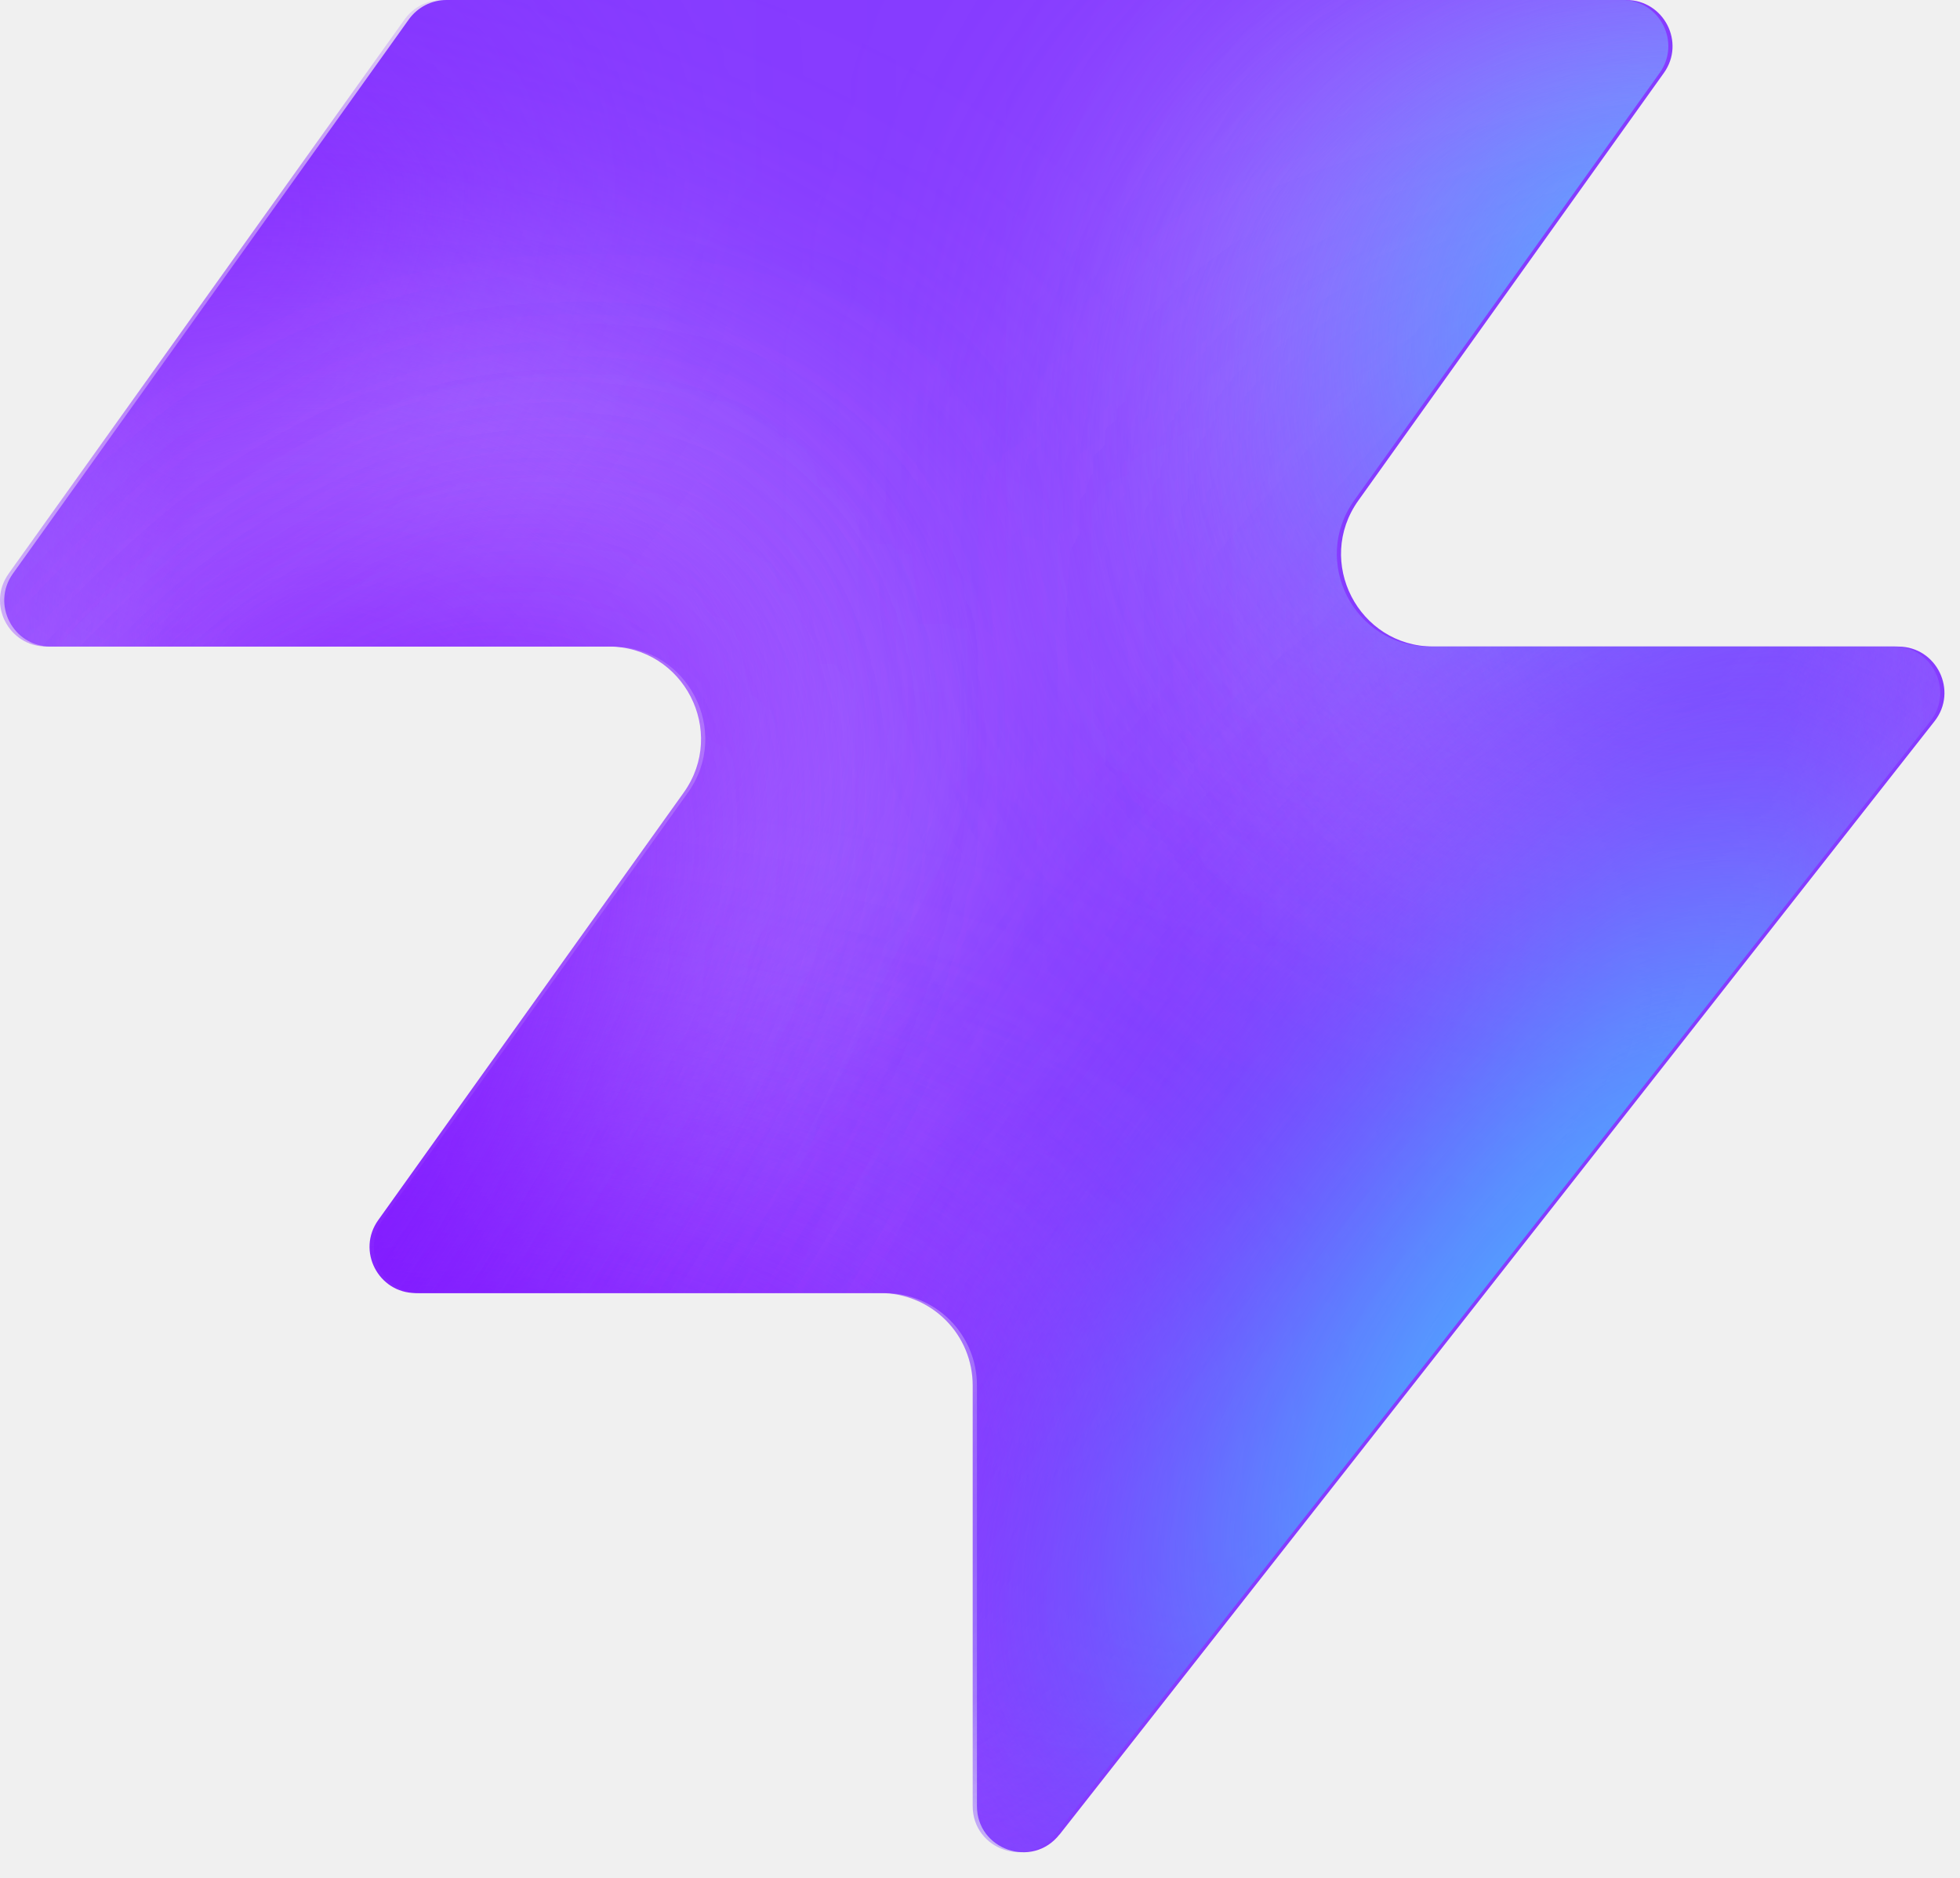
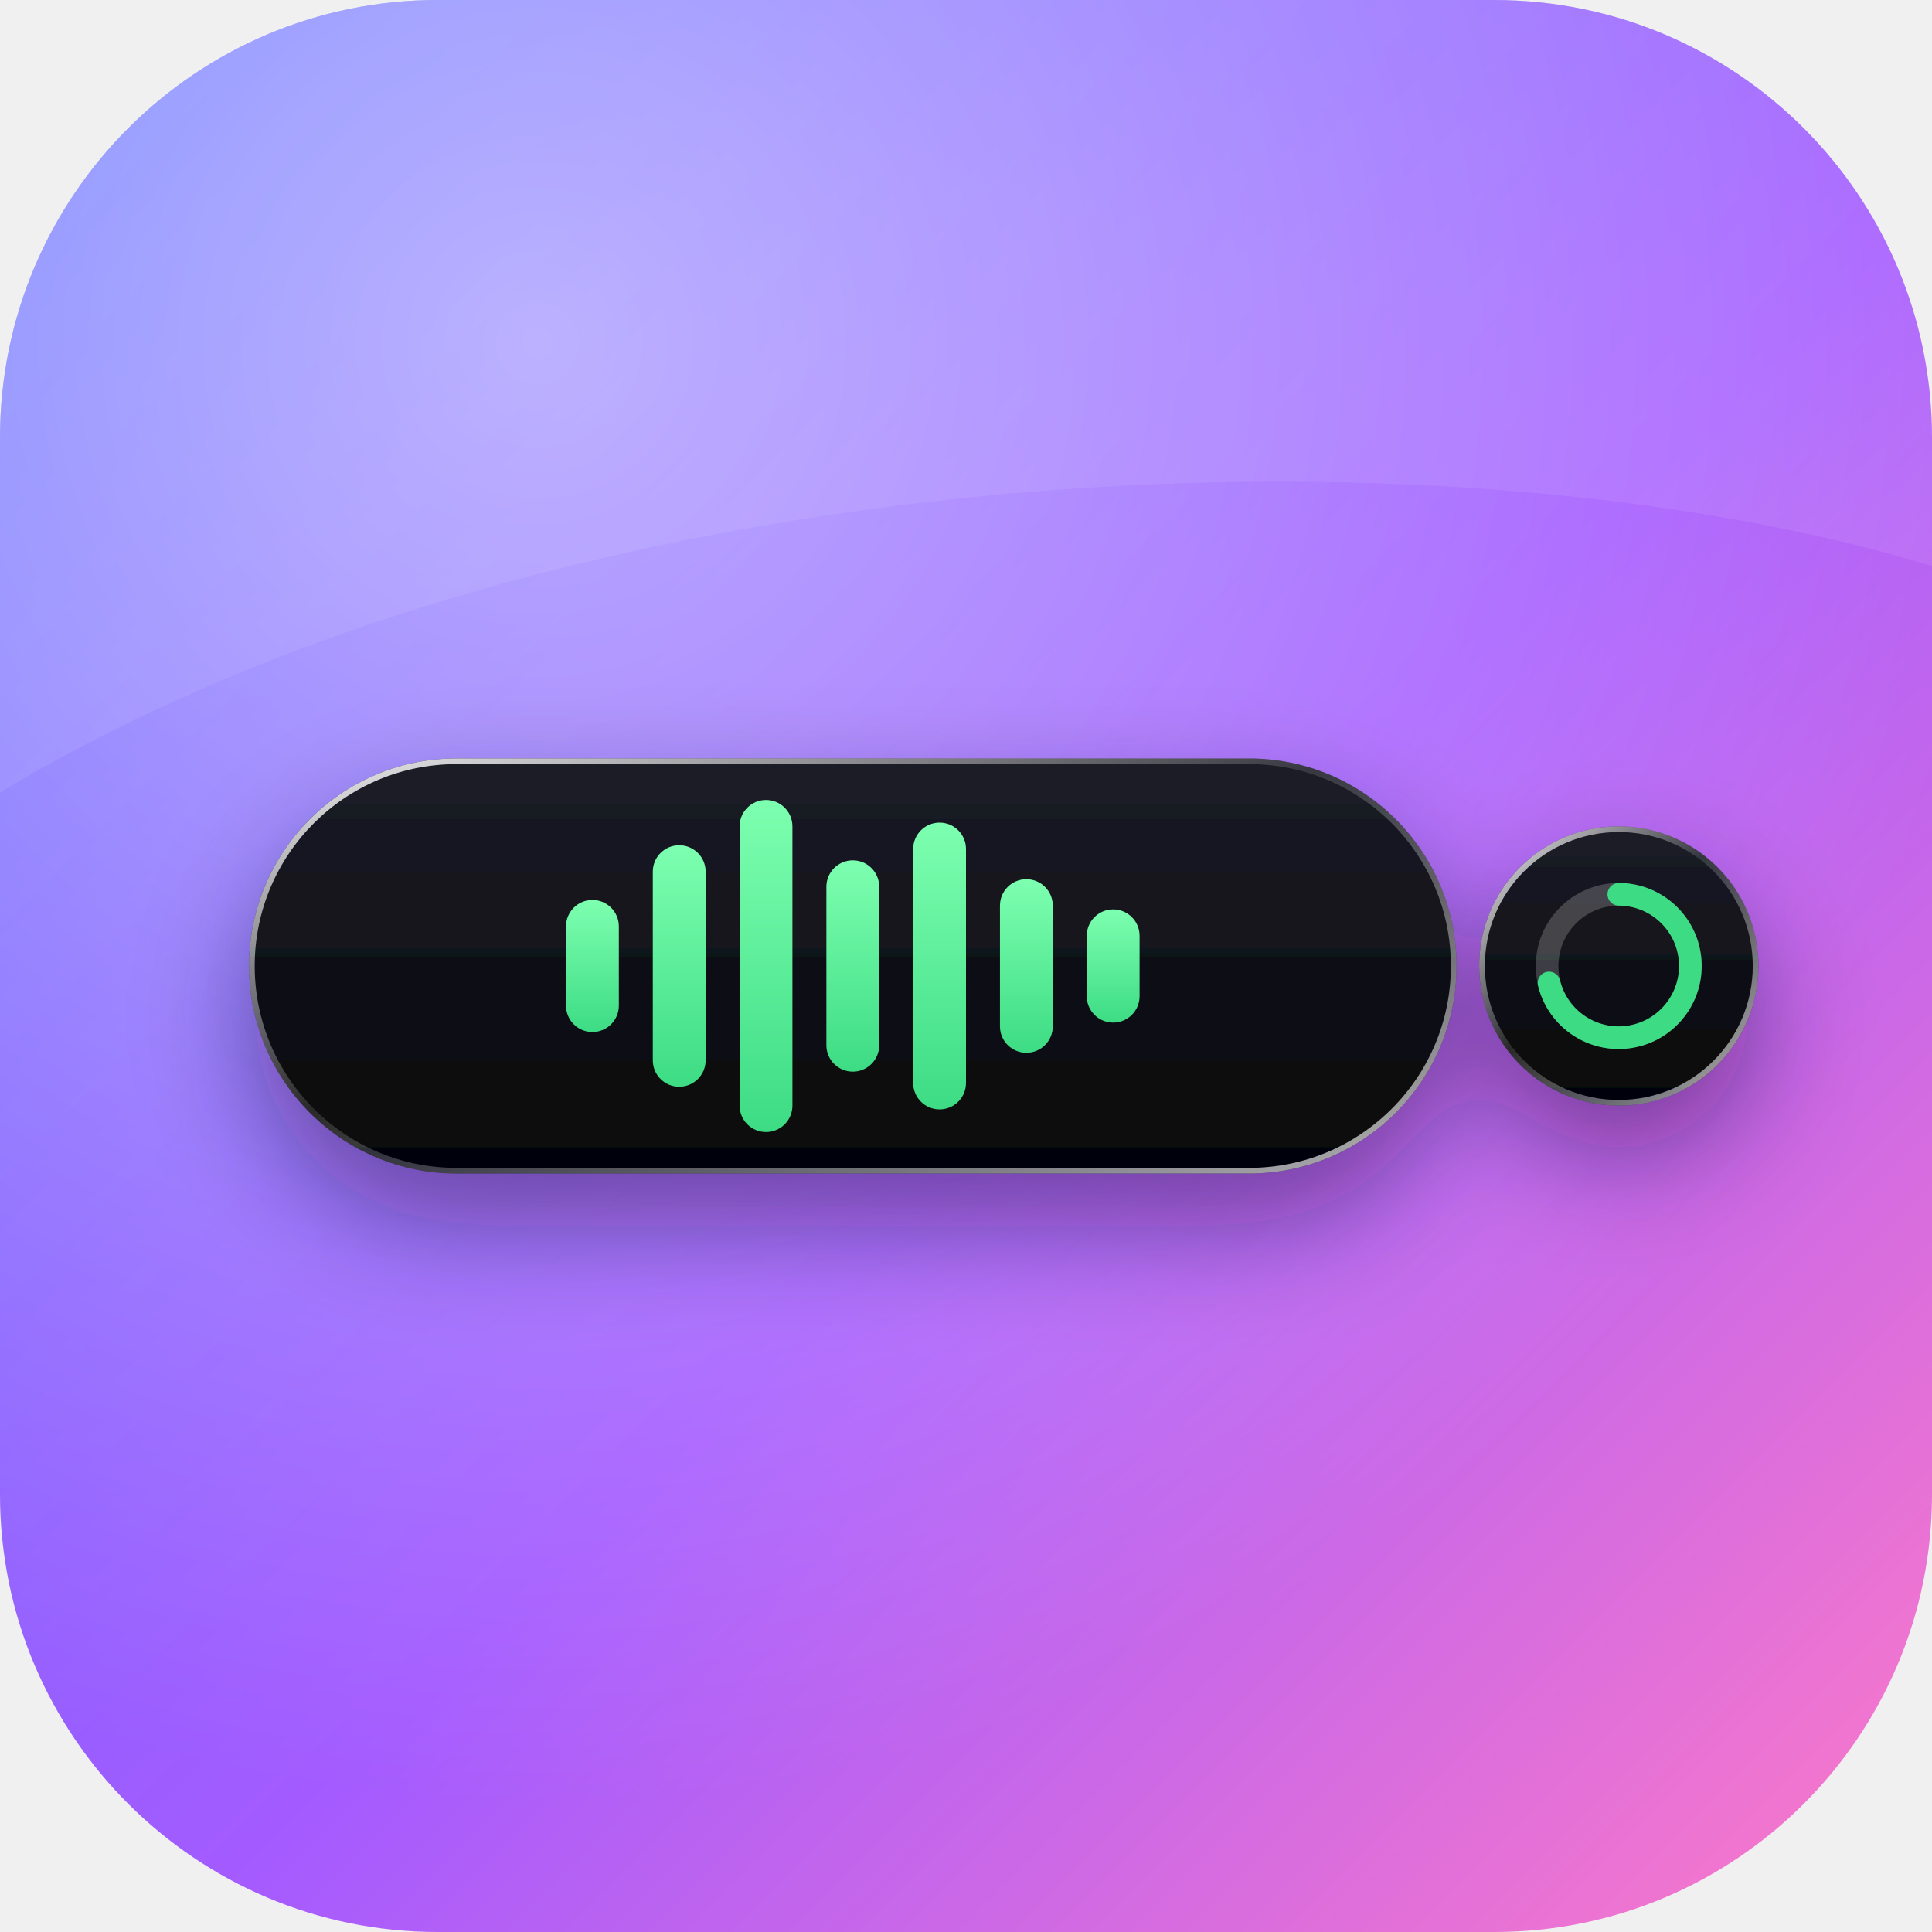
- <svg xmlns="http://www.w3.org/2000/svg" width="48" height="46" fill="none" viewBox="0 0 48 46">
-   <path fill="#863bff" d="M25.946 44.938c-.664.845-2.021.375-2.021-.698V33.937a2.26 2.26 0 0 0-2.262-2.262H10.287c-.92 0-1.456-1.04-.92-1.788l7.48-10.471c1.07-1.497 0-3.578-1.842-3.578H1.237c-.92 0-1.456-1.04-.92-1.788L10.013.474c.214-.297.556-.474.92-.474h28.894c.92 0 1.456 1.04.92 1.788l-7.48 10.471c-1.07 1.498 0 3.579 1.842 3.579h11.377c.943 0 1.473 1.088.89 1.83L25.947 44.94z" style="fill:#863bff;fill:color(display-p3 .525 .23 1);fill-opacity:1" />
-   <mask id="a" width="48" height="46" x="0" y="0" maskUnits="userSpaceOnUse" style="mask-type:alpha">
-     <path fill="#000" d="M25.842 44.938c-.664.844-2.021.375-2.021-.698V33.937a2.26 2.26 0 0 0-2.262-2.262H10.183c-.92 0-1.456-1.04-.92-1.788l7.48-10.471c1.07-1.498 0-3.579-1.842-3.579H1.133c-.92 0-1.456-1.04-.92-1.787L9.91.473c.214-.297.556-.474.92-.474h28.894c.92 0 1.456 1.04.92 1.788l-7.48 10.471c-1.07 1.498 0 3.578 1.842 3.578h11.377c.943 0 1.473 1.088.89 1.832L25.843 44.94z" style="fill:#000;fill-opacity:1" />
-   </mask>
-   <g mask="url(#a)">
-     <g filter="url(#b)">
-       <ellipse cx="5.508" cy="14.704" fill="#ede6ff" rx="5.508" ry="14.704" style="fill:#ede6ff;fill:color(display-p3 .927 .903 1);fill-opacity:1" transform="matrix(.00324 1 1 -.00324 -4.47 31.516)" />
+ <svg xmlns="http://www.w3.org/2000/svg" viewBox="0 0 1024 1024" width="1024" height="1024">
+   <defs>
+     <linearGradient id="bg" x1="0" y1="0" x2="1" y2="1">
+       <stop offset="0" stop-color="#5b6cff" />
+       <stop offset="0.55" stop-color="#a45bff" />
+       <stop offset="1" stop-color="#ff7ac6" />
+     </linearGradient>
+     <radialGradient id="glow" cx="0.28" cy="0.18" r="0.75">
+       <stop offset="0" stop-color="#fff" stop-opacity="0.45" />
+       <stop offset="1" stop-color="#fff" stop-opacity="0" />
+     </radialGradient>
+     <linearGradient id="pill" x1="0" y1="0" x2="0" y2="1">
+       <stop offset="0" stop-color="#1c1d28" />
+       <stop offset="1" stop-color="#050509" />
+     </linearGradient>
+     <linearGradient id="rim" x1="0" y1="0" x2="1" y2="1">
+       <stop offset="0" stop-color="#fff" stop-opacity="0.95" />
+       <stop offset="0.45" stop-color="#fff" stop-opacity="0.12" />
+       <stop offset="1" stop-color="#fff" stop-opacity="0.7" />
+     </linearGradient>
+     <linearGradient id="bar" x1="0" y1="0" x2="0" y2="1">
+       <stop offset="0" stop-color="#7dffb0" />
+       <stop offset="1" stop-color="#3ddc84" />
+     </linearGradient>
+     <filter id="shadow" x="-20%" y="-30%" width="140%" height="190%">
+       <feDropShadow dx="0" dy="28" stdDeviation="30" flood-color="#1a0040" flood-opacity="0.45" />
+     </filter>
+     <clipPath id="tile">
+       <rect width="1024" height="1024" rx="232" />
+     </clipPath>
+   </defs>
+   <g clip-path="url(#tile)">
+     <rect width="1024" height="1024" fill="url(#bg)" />
+     <rect width="1024" height="1024" fill="url(#glow)" />
+     <g filter="url(#shadow)">
+       <rect x="132" y="402" width="640" height="220" rx="110" fill="url(#pill)" />
+       <circle cx="858" cy="512" r="74" fill="url(#pill)" />
    </g>
-     <g filter="url(#c)">
-       <ellipse cx="10.399" cy="29.851" fill="#ede6ff" rx="10.399" ry="29.851" style="fill:#ede6ff;fill:color(display-p3 .927 .903 1);fill-opacity:1" transform="matrix(.00324 1 1 -.00324 -39.328 7.883)" />
+     <rect x="133.5" y="403.5" width="637" height="217" rx="108.5" fill="none" stroke="url(#rim)" stroke-width="3" />
+     <circle cx="858" cy="512" r="72.5" fill="none" stroke="url(#rim)" stroke-width="3" />
+     <g fill="url(#bar)">
+       <rect x="300" y="477" width="28" height="70" rx="14" />
+       <rect x="346" y="448" width="28" height="128" rx="14" />
+       <rect x="392" y="424" width="28" height="176" rx="14" />
+       <rect x="438" y="456" width="28" height="112" rx="14" />
+       <rect x="484" y="436" width="28" height="152" rx="14" />
+       <rect x="530" y="466" width="28" height="92" rx="14" />
+       <rect x="576" y="482" width="28" height="60" rx="14" />
    </g>
-     <g filter="url(#d)">
-       <ellipse cx="5.508" cy="30.487" fill="#7e14ff" rx="5.508" ry="30.487" style="fill:#7e14ff;fill:color(display-p3 .492 .077 1);fill-opacity:1" transform="rotate(89.814 -25.913 -14.639)scale(1 -1)" />
-     </g>
-     <g filter="url(#e)">
-       <ellipse cx="5.508" cy="30.599" fill="#7e14ff" rx="5.508" ry="30.599" style="fill:#7e14ff;fill:color(display-p3 .492 .077 1);fill-opacity:1" transform="rotate(89.814 -32.644 -3.334)scale(1 -1)" />
-     </g>
-     <g filter="url(#f)">
-       <ellipse cx="5.508" cy="30.599" fill="#7e14ff" rx="5.508" ry="30.599" style="fill:#7e14ff;fill:color(display-p3 .492 .077 1);fill-opacity:1" transform="matrix(.00324 1 1 -.00324 -34.34 30.47)" />
-     </g>
-     <g filter="url(#g)">
-       <ellipse cx="14.072" cy="22.078" fill="#ede6ff" rx="14.072" ry="22.078" style="fill:#ede6ff;fill:color(display-p3 .927 .903 1);fill-opacity:1" transform="rotate(93.35 24.506 48.493)scale(-1 1)" />
-     </g>
-     <g filter="url(#h)">
-       <ellipse cx="3.47" cy="21.501" fill="#7e14ff" rx="3.47" ry="21.501" style="fill:#7e14ff;fill:color(display-p3 .492 .077 1);fill-opacity:1" transform="rotate(89.009 28.708 47.59)scale(-1 1)" />
-     </g>
-     <g filter="url(#i)">
-       <ellipse cx="3.47" cy="21.501" fill="#7e14ff" rx="3.47" ry="21.501" style="fill:#7e14ff;fill:color(display-p3 .492 .077 1);fill-opacity:1" transform="rotate(89.009 28.708 47.59)scale(-1 1)" />
-     </g>
-     <g filter="url(#j)">
-       <ellipse cx=".387" cy="8.972" fill="#7e14ff" rx="4.407" ry="29.108" style="fill:#7e14ff;fill:color(display-p3 .492 .077 1);fill-opacity:1" transform="rotate(39.51 .387 8.972)" />
-     </g>
-     <g filter="url(#k)">
-       <ellipse cx="47.523" cy="-6.092" fill="#7e14ff" rx="4.407" ry="29.108" style="fill:#7e14ff;fill:color(display-p3 .492 .077 1);fill-opacity:1" transform="rotate(37.892 47.523 -6.092)" />
-     </g>
-     <g filter="url(#l)">
-       <ellipse cx="41.412" cy="6.333" fill="#47bfff" rx="5.971" ry="9.665" style="fill:#47bfff;fill:color(display-p3 .28 .748 1);fill-opacity:1" transform="rotate(37.892 41.412 6.333)" />
-     </g>
-     <g filter="url(#m)">
-       <ellipse cx="-1.879" cy="38.332" fill="#7e14ff" rx="4.407" ry="29.108" style="fill:#7e14ff;fill:color(display-p3 .492 .077 1);fill-opacity:1" transform="rotate(37.892 -1.88 38.332)" />
-     </g>
-     <g filter="url(#n)">
-       <ellipse cx="-1.879" cy="38.332" fill="#7e14ff" rx="4.407" ry="29.108" style="fill:#7e14ff;fill:color(display-p3 .492 .077 1);fill-opacity:1" transform="rotate(37.892 -1.88 38.332)" />
-     </g>
-     <g filter="url(#o)">
-       <ellipse cx="35.651" cy="29.907" fill="#7e14ff" rx="4.407" ry="29.108" style="fill:#7e14ff;fill:color(display-p3 .492 .077 1);fill-opacity:1" transform="rotate(37.892 35.651 29.907)" />
-     </g>
-     <g filter="url(#p)">
-       <ellipse cx="38.418" cy="32.4" fill="#47bfff" rx="5.971" ry="15.297" style="fill:#47bfff;fill:color(display-p3 .28 .748 1);fill-opacity:1" transform="rotate(37.892 38.418 32.4)" />
-     </g>
+     <circle cx="858" cy="512" r="38" fill="none" stroke="#fff" stroke-opacity="0.2" stroke-width="12" />
+     <path d="M858 474 A38 38 0 1 1 821 521" fill="none" stroke="#3ddc84" stroke-width="12" stroke-linecap="round" />
+     <path d="M0 0 H1024 V300 C760 220 300 240 0 420 Z" fill="#fff" opacity="0.08" />
  </g>
-   <defs>
-     <filter id="b" width="60.045" height="41.654" x="-19.77" y="16.149" color-interpolation-filters="sRGB" filterUnits="userSpaceOnUse">
-       <feFlood flood-opacity="0" result="BackgroundImageFix" />
-       <feBlend in="SourceGraphic" in2="BackgroundImageFix" result="shape" />
-       <feGaussianBlur result="effect1_foregroundBlur_2002_17158" stdDeviation="7.659" />
-     </filter>
-     <filter id="c" width="90.34" height="51.437" x="-54.613" y="-7.533" color-interpolation-filters="sRGB" filterUnits="userSpaceOnUse">
-       <feFlood flood-opacity="0" result="BackgroundImageFix" />
-       <feBlend in="SourceGraphic" in2="BackgroundImageFix" result="shape" />
-       <feGaussianBlur result="effect1_foregroundBlur_2002_17158" stdDeviation="7.659" />
-     </filter>
-     <filter id="d" width="79.355" height="29.4" x="-49.64" y="2.03" color-interpolation-filters="sRGB" filterUnits="userSpaceOnUse">
-       <feFlood flood-opacity="0" result="BackgroundImageFix" />
-       <feBlend in="SourceGraphic" in2="BackgroundImageFix" result="shape" />
-       <feGaussianBlur result="effect1_foregroundBlur_2002_17158" stdDeviation="4.596" />
-     </filter>
-     <filter id="e" width="79.579" height="29.4" x="-45.045" y="20.029" color-interpolation-filters="sRGB" filterUnits="userSpaceOnUse">
-       <feFlood flood-opacity="0" result="BackgroundImageFix" />
-       <feBlend in="SourceGraphic" in2="BackgroundImageFix" result="shape" />
-       <feGaussianBlur result="effect1_foregroundBlur_2002_17158" stdDeviation="4.596" />
-     </filter>
-     <filter id="f" width="79.579" height="29.4" x="-43.513" y="21.178" color-interpolation-filters="sRGB" filterUnits="userSpaceOnUse">
-       <feFlood flood-opacity="0" result="BackgroundImageFix" />
-       <feBlend in="SourceGraphic" in2="BackgroundImageFix" result="shape" />
-       <feGaussianBlur result="effect1_foregroundBlur_2002_17158" stdDeviation="4.596" />
-     </filter>
-     <filter id="g" width="74.749" height="58.852" x="15.756" y="-17.901" color-interpolation-filters="sRGB" filterUnits="userSpaceOnUse">
-       <feFlood flood-opacity="0" result="BackgroundImageFix" />
-       <feBlend in="SourceGraphic" in2="BackgroundImageFix" result="shape" />
-       <feGaussianBlur result="effect1_foregroundBlur_2002_17158" stdDeviation="7.659" />
-     </filter>
-     <filter id="h" width="61.377" height="25.362" x="23.548" y="2.284" color-interpolation-filters="sRGB" filterUnits="userSpaceOnUse">
-       <feFlood flood-opacity="0" result="BackgroundImageFix" />
-       <feBlend in="SourceGraphic" in2="BackgroundImageFix" result="shape" />
-       <feGaussianBlur result="effect1_foregroundBlur_2002_17158" stdDeviation="4.596" />
-     </filter>
-     <filter id="i" width="61.377" height="25.362" x="23.548" y="2.284" color-interpolation-filters="sRGB" filterUnits="userSpaceOnUse">
-       <feFlood flood-opacity="0" result="BackgroundImageFix" />
-       <feBlend in="SourceGraphic" in2="BackgroundImageFix" result="shape" />
-       <feGaussianBlur result="effect1_foregroundBlur_2002_17158" stdDeviation="4.596" />
-     </filter>
-     <filter id="j" width="56.045" height="63.649" x="-27.636" y="-22.853" color-interpolation-filters="sRGB" filterUnits="userSpaceOnUse">
-       <feFlood flood-opacity="0" result="BackgroundImageFix" />
-       <feBlend in="SourceGraphic" in2="BackgroundImageFix" result="shape" />
-       <feGaussianBlur result="effect1_foregroundBlur_2002_17158" stdDeviation="4.596" />
-     </filter>
-     <filter id="k" width="54.814" height="64.646" x="20.116" y="-38.415" color-interpolation-filters="sRGB" filterUnits="userSpaceOnUse">
-       <feFlood flood-opacity="0" result="BackgroundImageFix" />
-       <feBlend in="SourceGraphic" in2="BackgroundImageFix" result="shape" />
-       <feGaussianBlur result="effect1_foregroundBlur_2002_17158" stdDeviation="4.596" />
-     </filter>
-     <filter id="l" width="33.541" height="35.313" x="24.641" y="-11.323" color-interpolation-filters="sRGB" filterUnits="userSpaceOnUse">
-       <feFlood flood-opacity="0" result="BackgroundImageFix" />
-       <feBlend in="SourceGraphic" in2="BackgroundImageFix" result="shape" />
-       <feGaussianBlur result="effect1_foregroundBlur_2002_17158" stdDeviation="4.596" />
-     </filter>
-     <filter id="m" width="54.814" height="64.646" x="-29.286" y="6.009" color-interpolation-filters="sRGB" filterUnits="userSpaceOnUse">
-       <feFlood flood-opacity="0" result="BackgroundImageFix" />
-       <feBlend in="SourceGraphic" in2="BackgroundImageFix" result="shape" />
-       <feGaussianBlur result="effect1_foregroundBlur_2002_17158" stdDeviation="4.596" />
-     </filter>
-     <filter id="n" width="54.814" height="64.646" x="-29.286" y="6.009" color-interpolation-filters="sRGB" filterUnits="userSpaceOnUse">
-       <feFlood flood-opacity="0" result="BackgroundImageFix" />
-       <feBlend in="SourceGraphic" in2="BackgroundImageFix" result="shape" />
-       <feGaussianBlur result="effect1_foregroundBlur_2002_17158" stdDeviation="4.596" />
-     </filter>
-     <filter id="o" width="54.814" height="64.646" x="8.244" y="-2.416" color-interpolation-filters="sRGB" filterUnits="userSpaceOnUse">
-       <feFlood flood-opacity="0" result="BackgroundImageFix" />
-       <feBlend in="SourceGraphic" in2="BackgroundImageFix" result="shape" />
-       <feGaussianBlur result="effect1_foregroundBlur_2002_17158" stdDeviation="4.596" />
-     </filter>
-     <filter id="p" width="39.409" height="43.623" x="18.713" y="10.588" color-interpolation-filters="sRGB" filterUnits="userSpaceOnUse">
-       <feFlood flood-opacity="0" result="BackgroundImageFix" />
-       <feBlend in="SourceGraphic" in2="BackgroundImageFix" result="shape" />
-       <feGaussianBlur result="effect1_foregroundBlur_2002_17158" stdDeviation="4.596" />
-     </filter>
-   </defs>
</svg>
